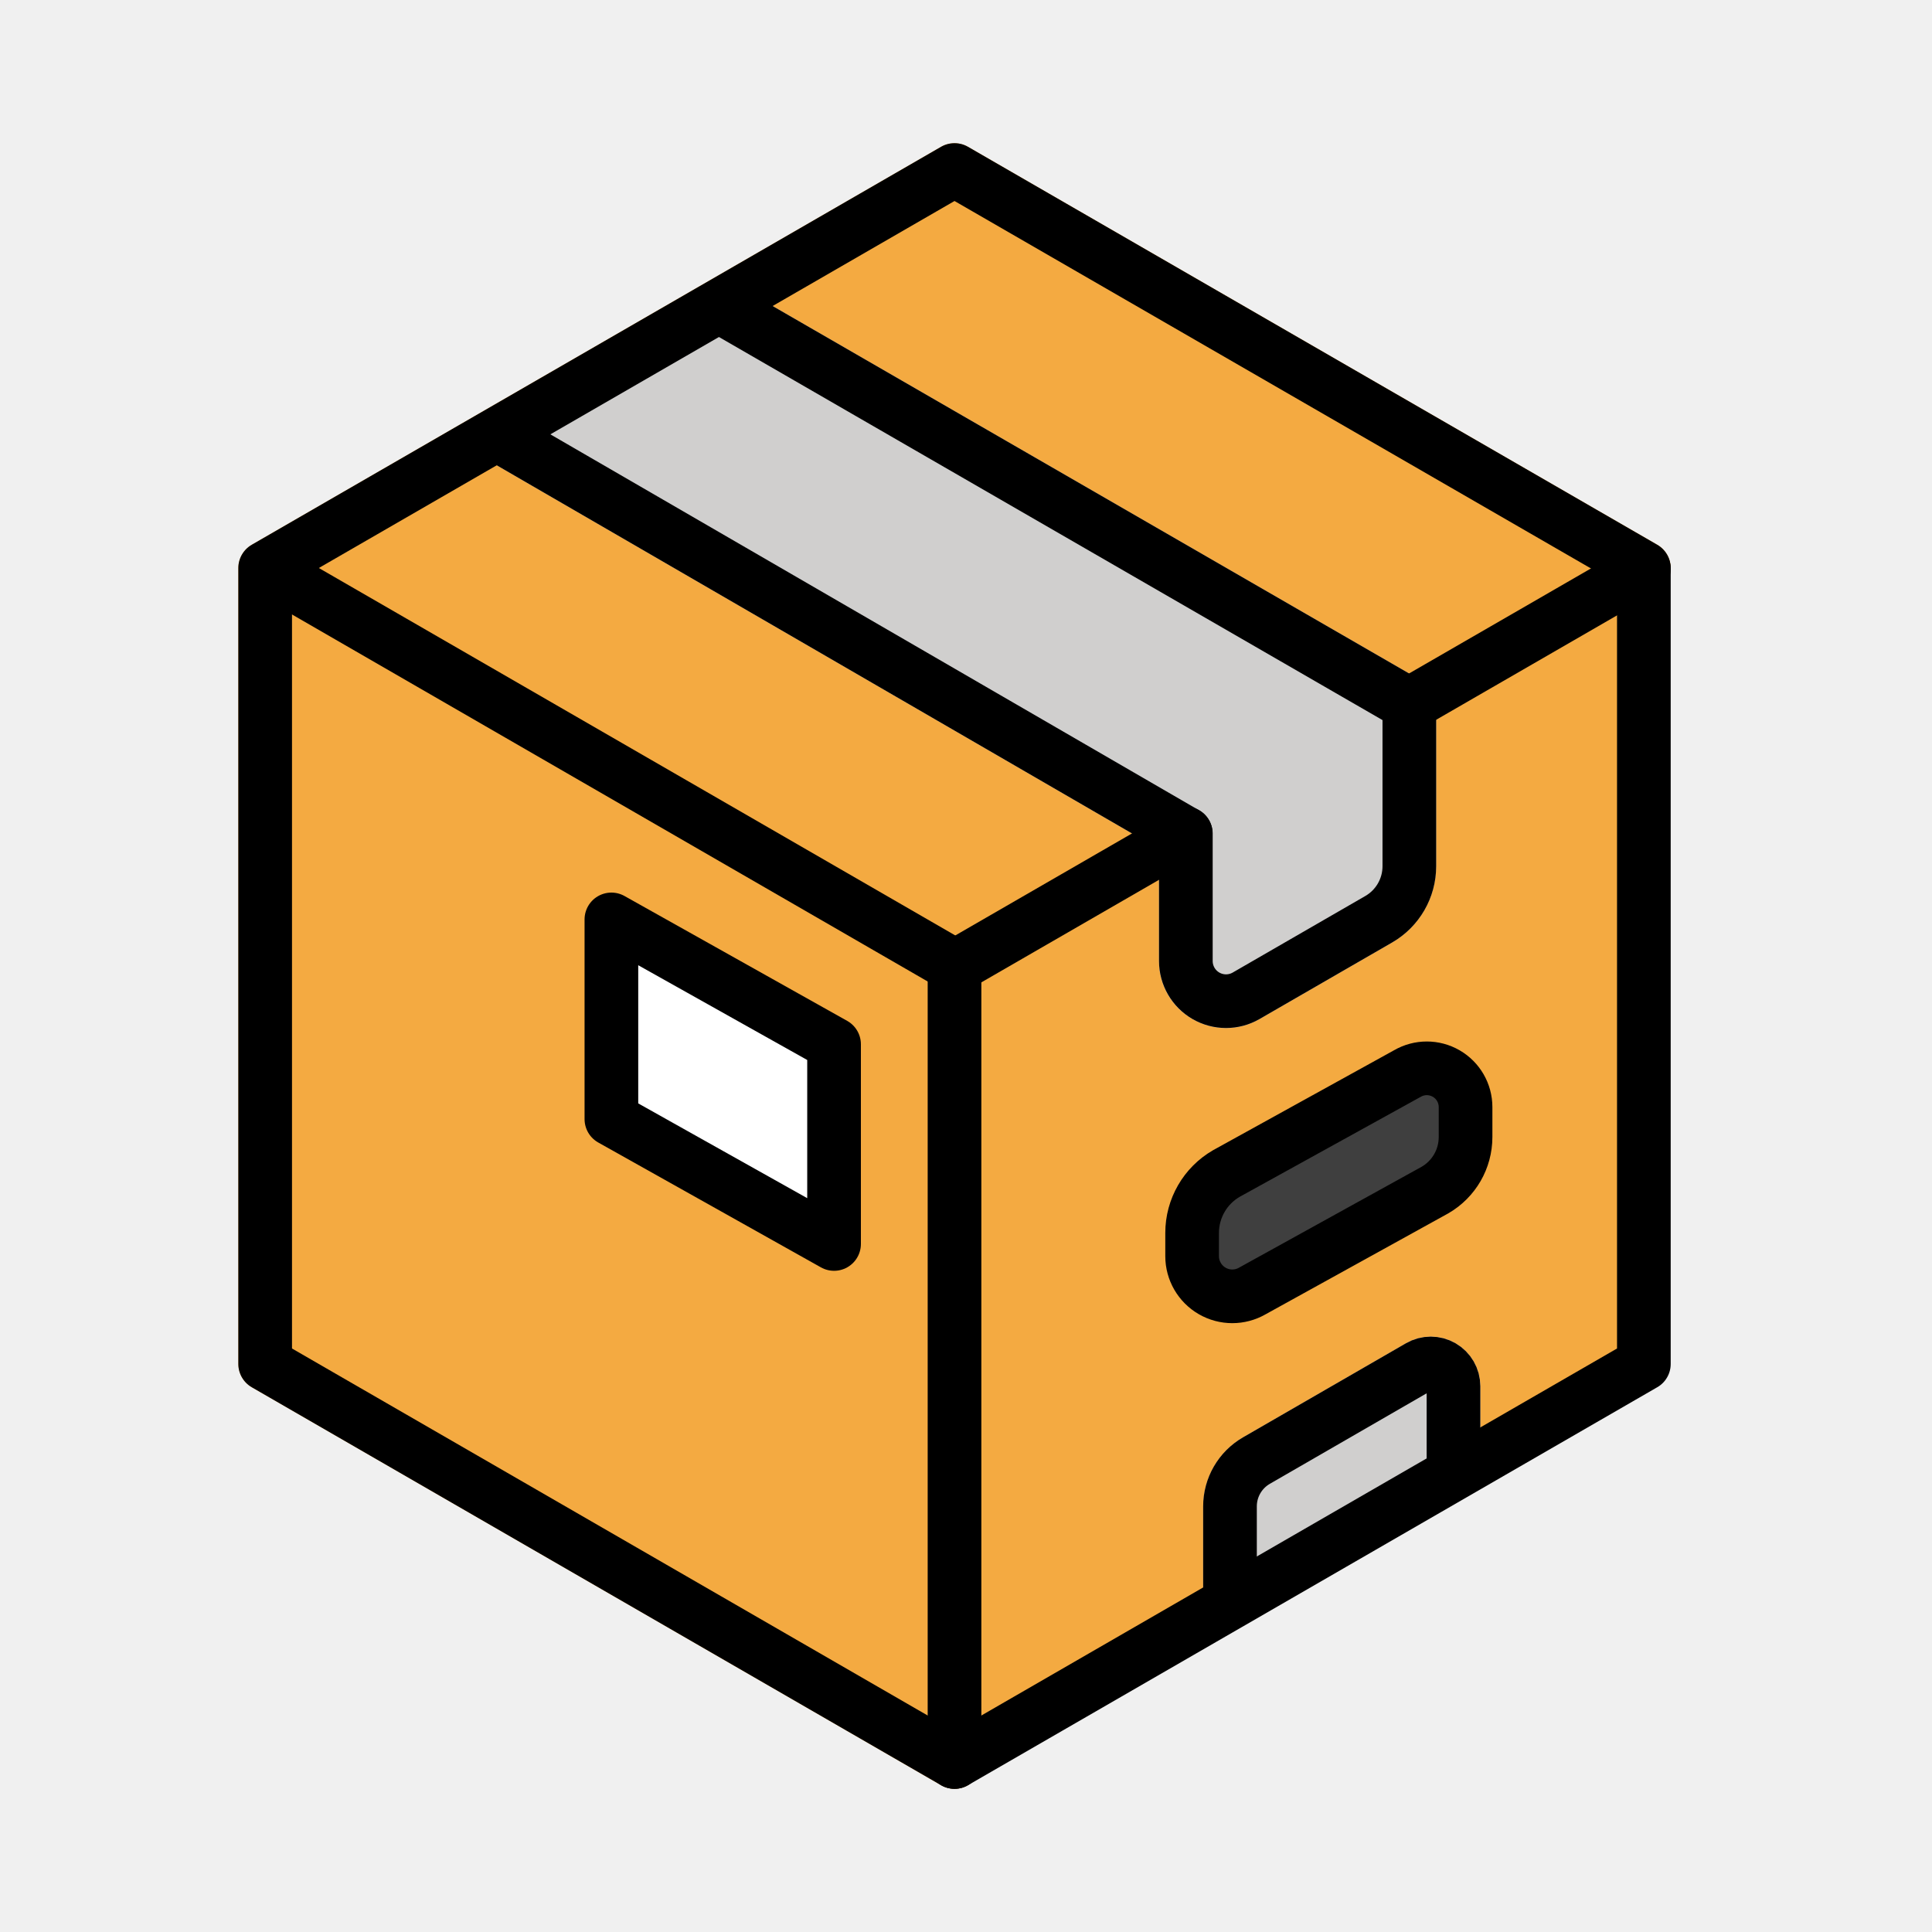
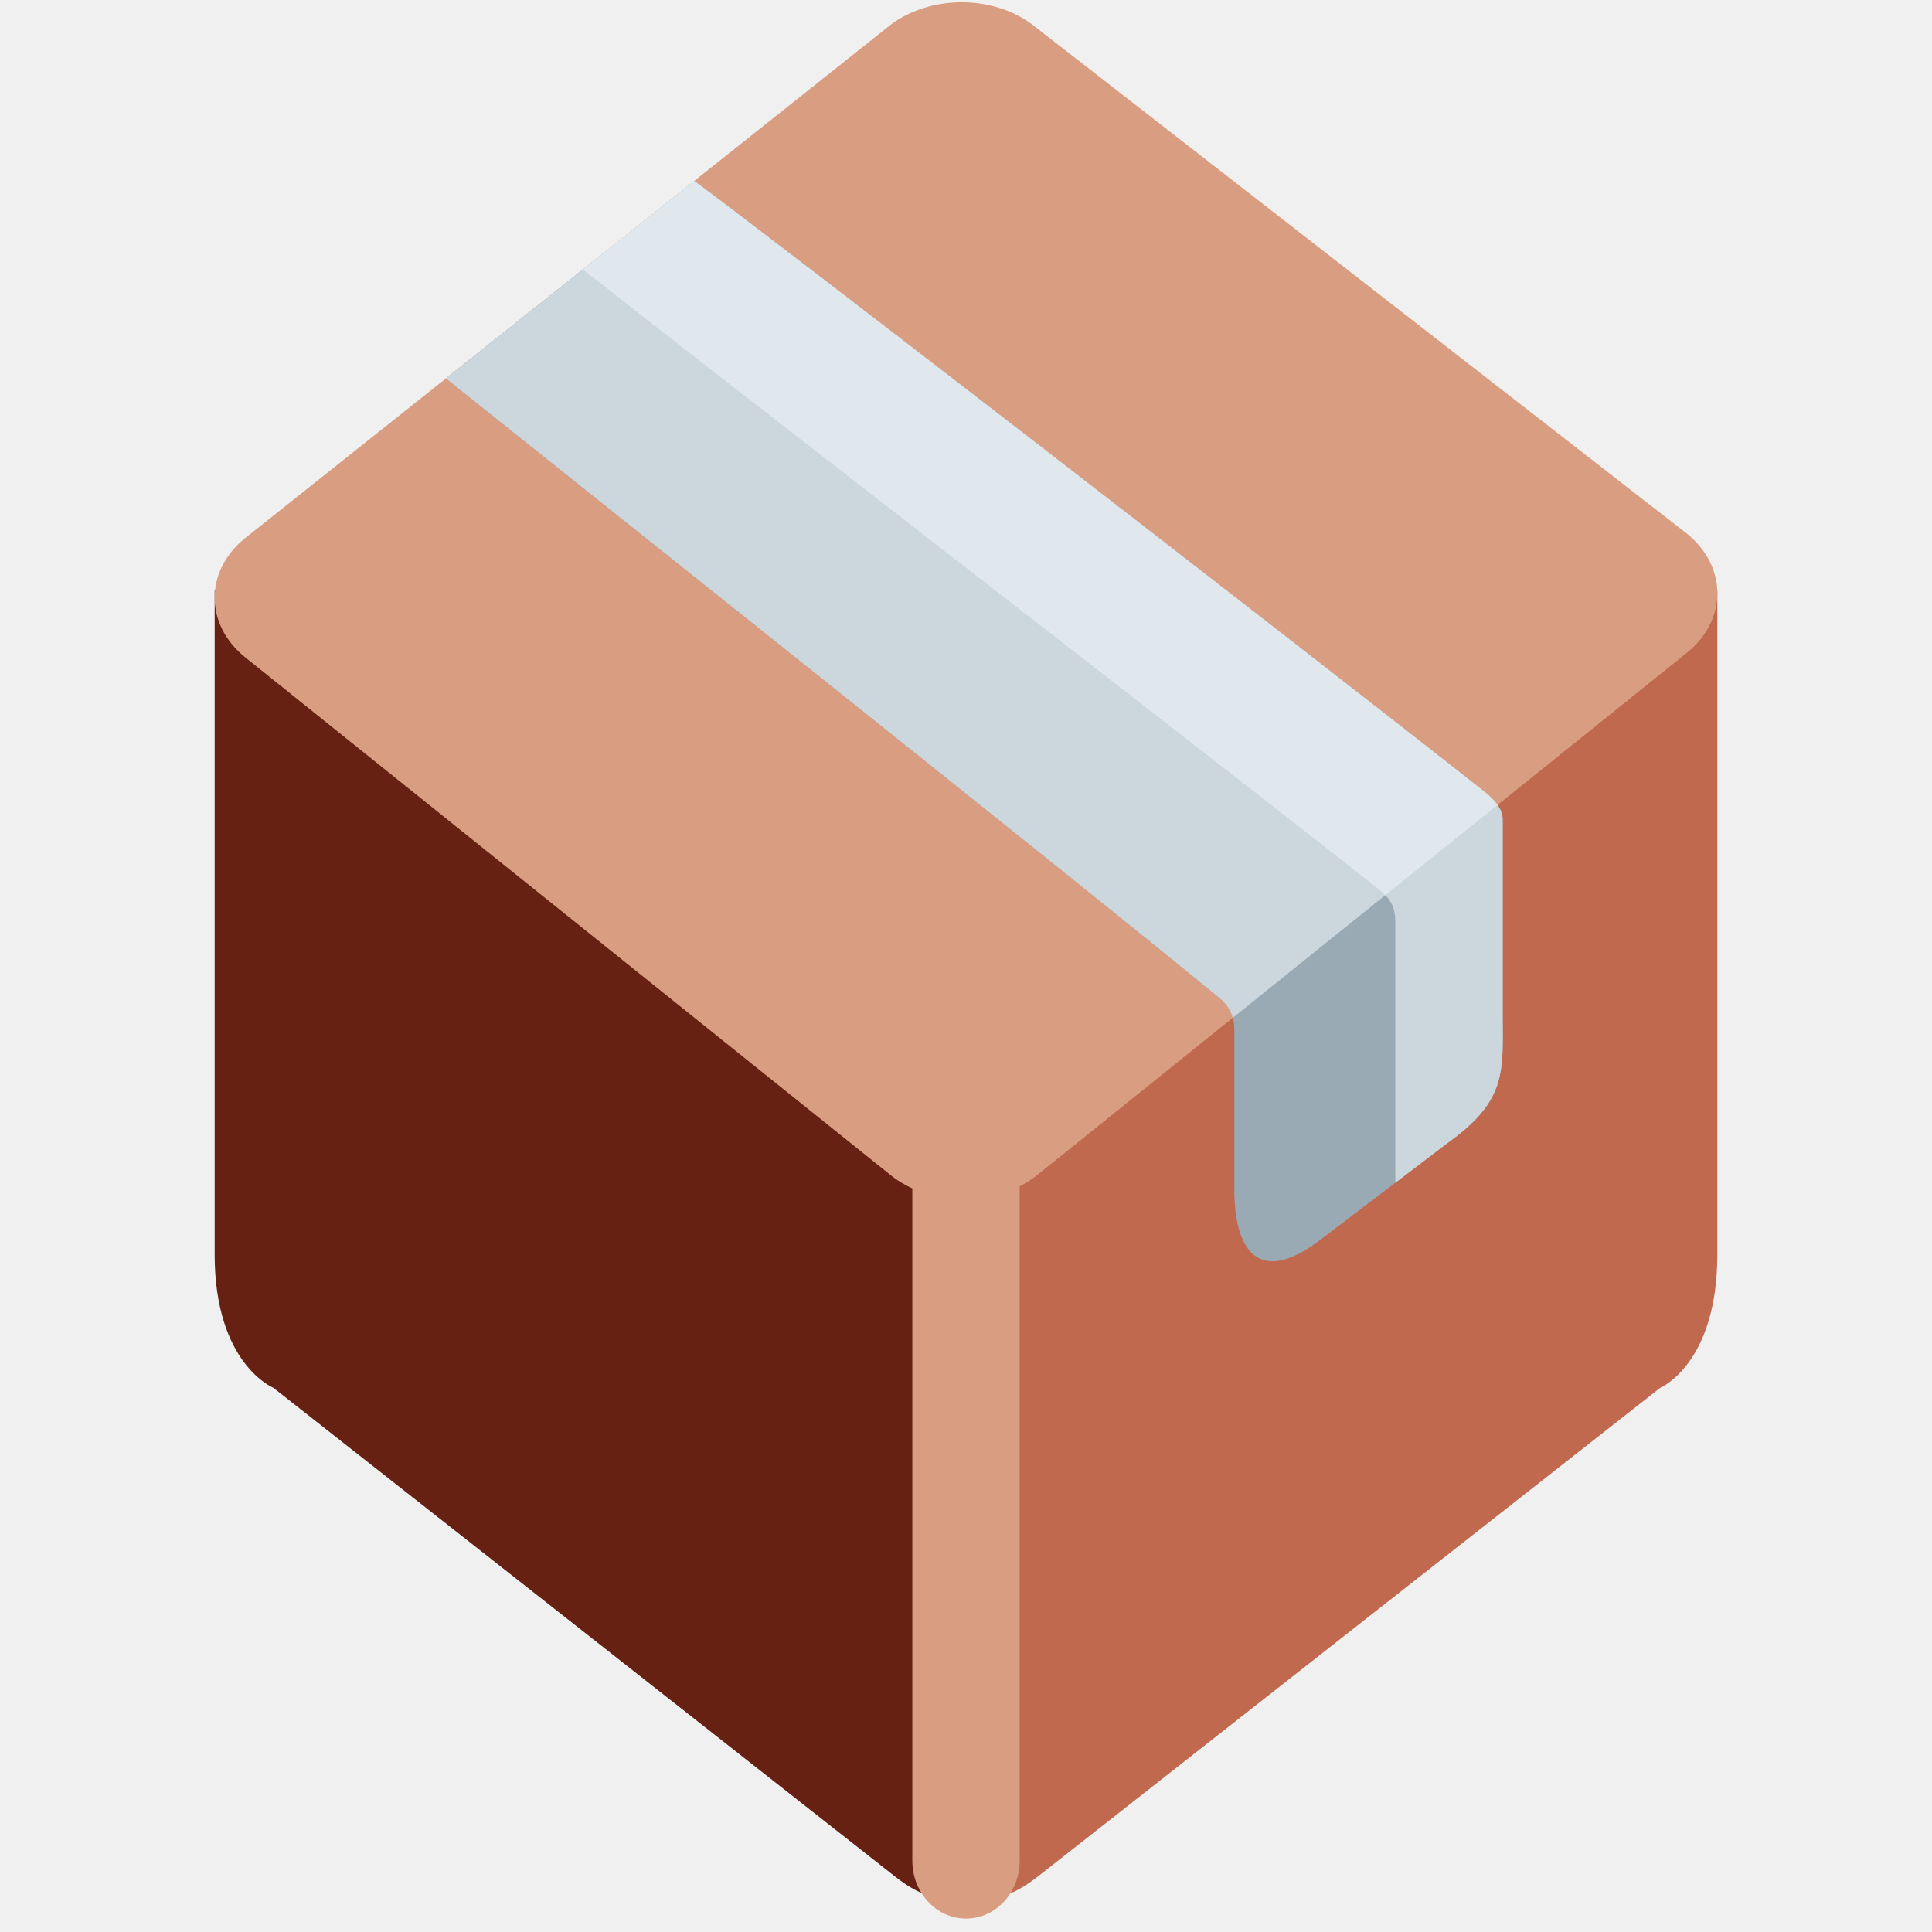
- <svg xmlns="http://www.w3.org/2000/svg" id="emoji" viewBox="0 0 72 72">
-   <g id="color">
-     <path fill="#f4aa41" d="M35.572,66.664a1.003,1.003,0,0,1-.5-.134L9.383,51.698a1,1,0,0,1-.5-.866l-.001-29.664a1,1,0,0,1,.5-.866L35.072,5.47a1.004,1.004,0,0,1,1,0L61.763,20.302a1,1,0,0,1,.002,1.731L36.629,36.61,36.572,65.666a1.001,1.001,0,0,1-1,.998Z" />
-     <polygon fill="#f4aa41" points="35.572 65 61.262 50.832 61.438 21.317 35.202 36.033 35.572 65" />
-     <path fill="#d0cfce" d="M44.441,37.978a2.471,2.471,0,0,1-1.249-2.163V31.643l-25.07-14.529a1,1,0,0,1-.001-1.73l8.261-4.792a1.003,1.003,0,0,1,1.002-.001L53.022,25.392a1,1,0,0,1,.5.866V32.283a3.289,3.289,0,0,1-1.64,2.841l-4.944,2.854a2.474,2.474,0,0,1-2.496,0Z" />
-     <path fill="#d0cfce" d="M45.338,60.341a1,1,0,0,1-.5-.866V56.139a2.978,2.978,0,0,1,1.485-2.572L52.396,50.06a1.847,1.847,0,0,1,2.771,1.6v3.007a1,1,0,0,1-.5.866l-8.329,4.809a1.001,1.001,0,0,1-1,0Z" />
-     <path fill="#3f3f3f" d="M44.427,45.946v.868a1.497,1.497,0,0,0,2.245,1.296l6.805-3.76a2.28,2.28,0,0,0,1.14-1.974V41.258a1.444,1.444,0,0,0-2.166-1.251l-6.745,3.725A2.557,2.557,0,0,0,44.427,45.946Z" />
-     <polygon fill="#fff" points="31.083 38.917 22.785 34.264 22.785 41.706 31.083 46.359 31.083 38.917" />
-   </g>
-   <g id="line">
-     <polygon fill="none" stroke="#000" stroke-linecap="round" stroke-linejoin="round" stroke-width="2" points="61.262 21.168 35.572 6.336 9.882 21.168 9.882 50.832 35.572 65.664 61.262 50.832 61.262 21.168" />
-     <line x1="35.572" x2="35.572" y1="36.033" y2="65.664" fill="none" stroke="#000" stroke-linecap="round" stroke-linejoin="round" stroke-width="2" />
-     <line x1="35.63" x2="9.94" y1="36.033" y2="21.201" fill="none" stroke="#000" stroke-linecap="round" stroke-linejoin="round" stroke-width="2" />
-     <line x1="52.517" x2="61.262" y1="26.25" y2="21.201" fill="none" stroke="#000" stroke-linecap="round" stroke-linejoin="round" stroke-width="2" />
-     <line x1="35.572" x2="44.188" y1="36.033" y2="31.059" fill="none" stroke="#000" stroke-linecap="round" stroke-linejoin="round" stroke-width="2" />
-     <path fill="none" stroke="#000" stroke-linecap="round" stroke-linejoin="round" stroke-width="2" d="M26.884,11.457,52.522,26.258v6.025a2.28,2.28,0,0,1-1.14,1.974l-4.944,2.854a1.497,1.497,0,0,1-2.245-1.296V31.067L18.624,16.249" />
-     <polygon fill="none" stroke="#000" stroke-linecap="round" stroke-linejoin="round" stroke-width="2" points="31.083 38.917 22.785 34.264 22.785 41.706 31.083 46.359 31.083 38.917" />
-     <path fill="none" stroke="#000" stroke-linecap="round" stroke-linejoin="round" stroke-width="2" d="M54.167,54.666V51.66a.847.847,0,0,0-1.271-.734l-6.073,3.506a1.97,1.97,0,0,0-.985,1.706v3.336" />
-     <path fill="none" stroke="#000" stroke-linecap="round" stroke-linejoin="round" stroke-width="2" d="M44.427,45.946v.868a1.497,1.497,0,0,0,2.245,1.296l6.805-3.76a2.28,2.28,0,0,0,1.14-1.974V41.258a1.444,1.444,0,0,0-2.166-1.251l-6.745,3.725A2.557,2.557,0,0,0,44.427,45.946Z" />
-   </g>
+ <svg xmlns="http://www.w3.org/2000/svg" viewBox="0 0 36 36">
+   <path fill="#662113" d="M4 11v12.375c0 2.042 1.093 2.484 1.093 2.484l11.574 9.099C18.489 36.39 18 33.375 18 33.375V22L4 11z" />
+   <path fill="#C1694F" d="M32 11v12.375c0 2.042-1.063 2.484-1.063 2.484s-9.767 7.667-11.588 9.099C17.526 36.39 18 33.375 18 33.375V22l14-11z" />
+   <path fill="#D99E82" d="M19.289.5c-.753-.61-1.988-.61-2.742 0L4.565 10.029c-.754.61-.754 1.607 0 2.216l12.023 9.646c.754.609 1.989.609 2.743 0l12.104-9.73c.754-.609.754-1.606 0-2.216L19.289.5z" />
+   <path fill="#D99E82" d="M18 35.75c-.552 0-1-.482-1-1.078V21.745c0-.596.448-1.078 1-1.078.553 0 1 .482 1 1.078v12.927c0 .596-.447 1.078-1 1.078z" />
+   <path fill="#99AAB5" d="M28 18.836c0 1.104.104 1.646-1 2.442l-2.469 1.878c-1.104.797-1.531.113-1.531-.992v-2.961c0-.193-.026-.4-.278-.608C20.144 16.47 10.134 8.519 8.31 7.051l4.625-3.678c1.266.926 10.753 8.252 14.722 11.377.197.156.343.328.343.516v3.57z" />
+   <path fill="#CCD6DD" d="M27.656 14.75C23.688 11.625 14.201 4.299 12.935 3.373l-1.721 1.368-2.904 2.31c1.825 1.468 11.834 9.419 14.412 11.544.151.125.217.25.248.371L27.903 15c-.06-.087-.146-.171-.247-.25z" />
+   <path fill="#CCD6DD" d="M28 18.836v-3.57c0-.188-.146-.359-.344-.516-3.968-3.125-13.455-10.451-14.721-11.377l-2.073 1.649c3.393 2.669 12.481 9.681 14.86 11.573.256.204.278.415.278.608v4.836l1-.761c1.104-.797 1-1.338 1-2.442z" />
+   <path fill="#E1E8ED" d="M27.656 14.75C23.688 11.625 14.201 4.299 12.935 3.373l-2.073 1.649c3.393 2.669 12.481 9.681 14.86 11.573.037.029.06.059.087.088L27.903 15c-.06-.087-.146-.171-.247-.25z" />
</svg>
